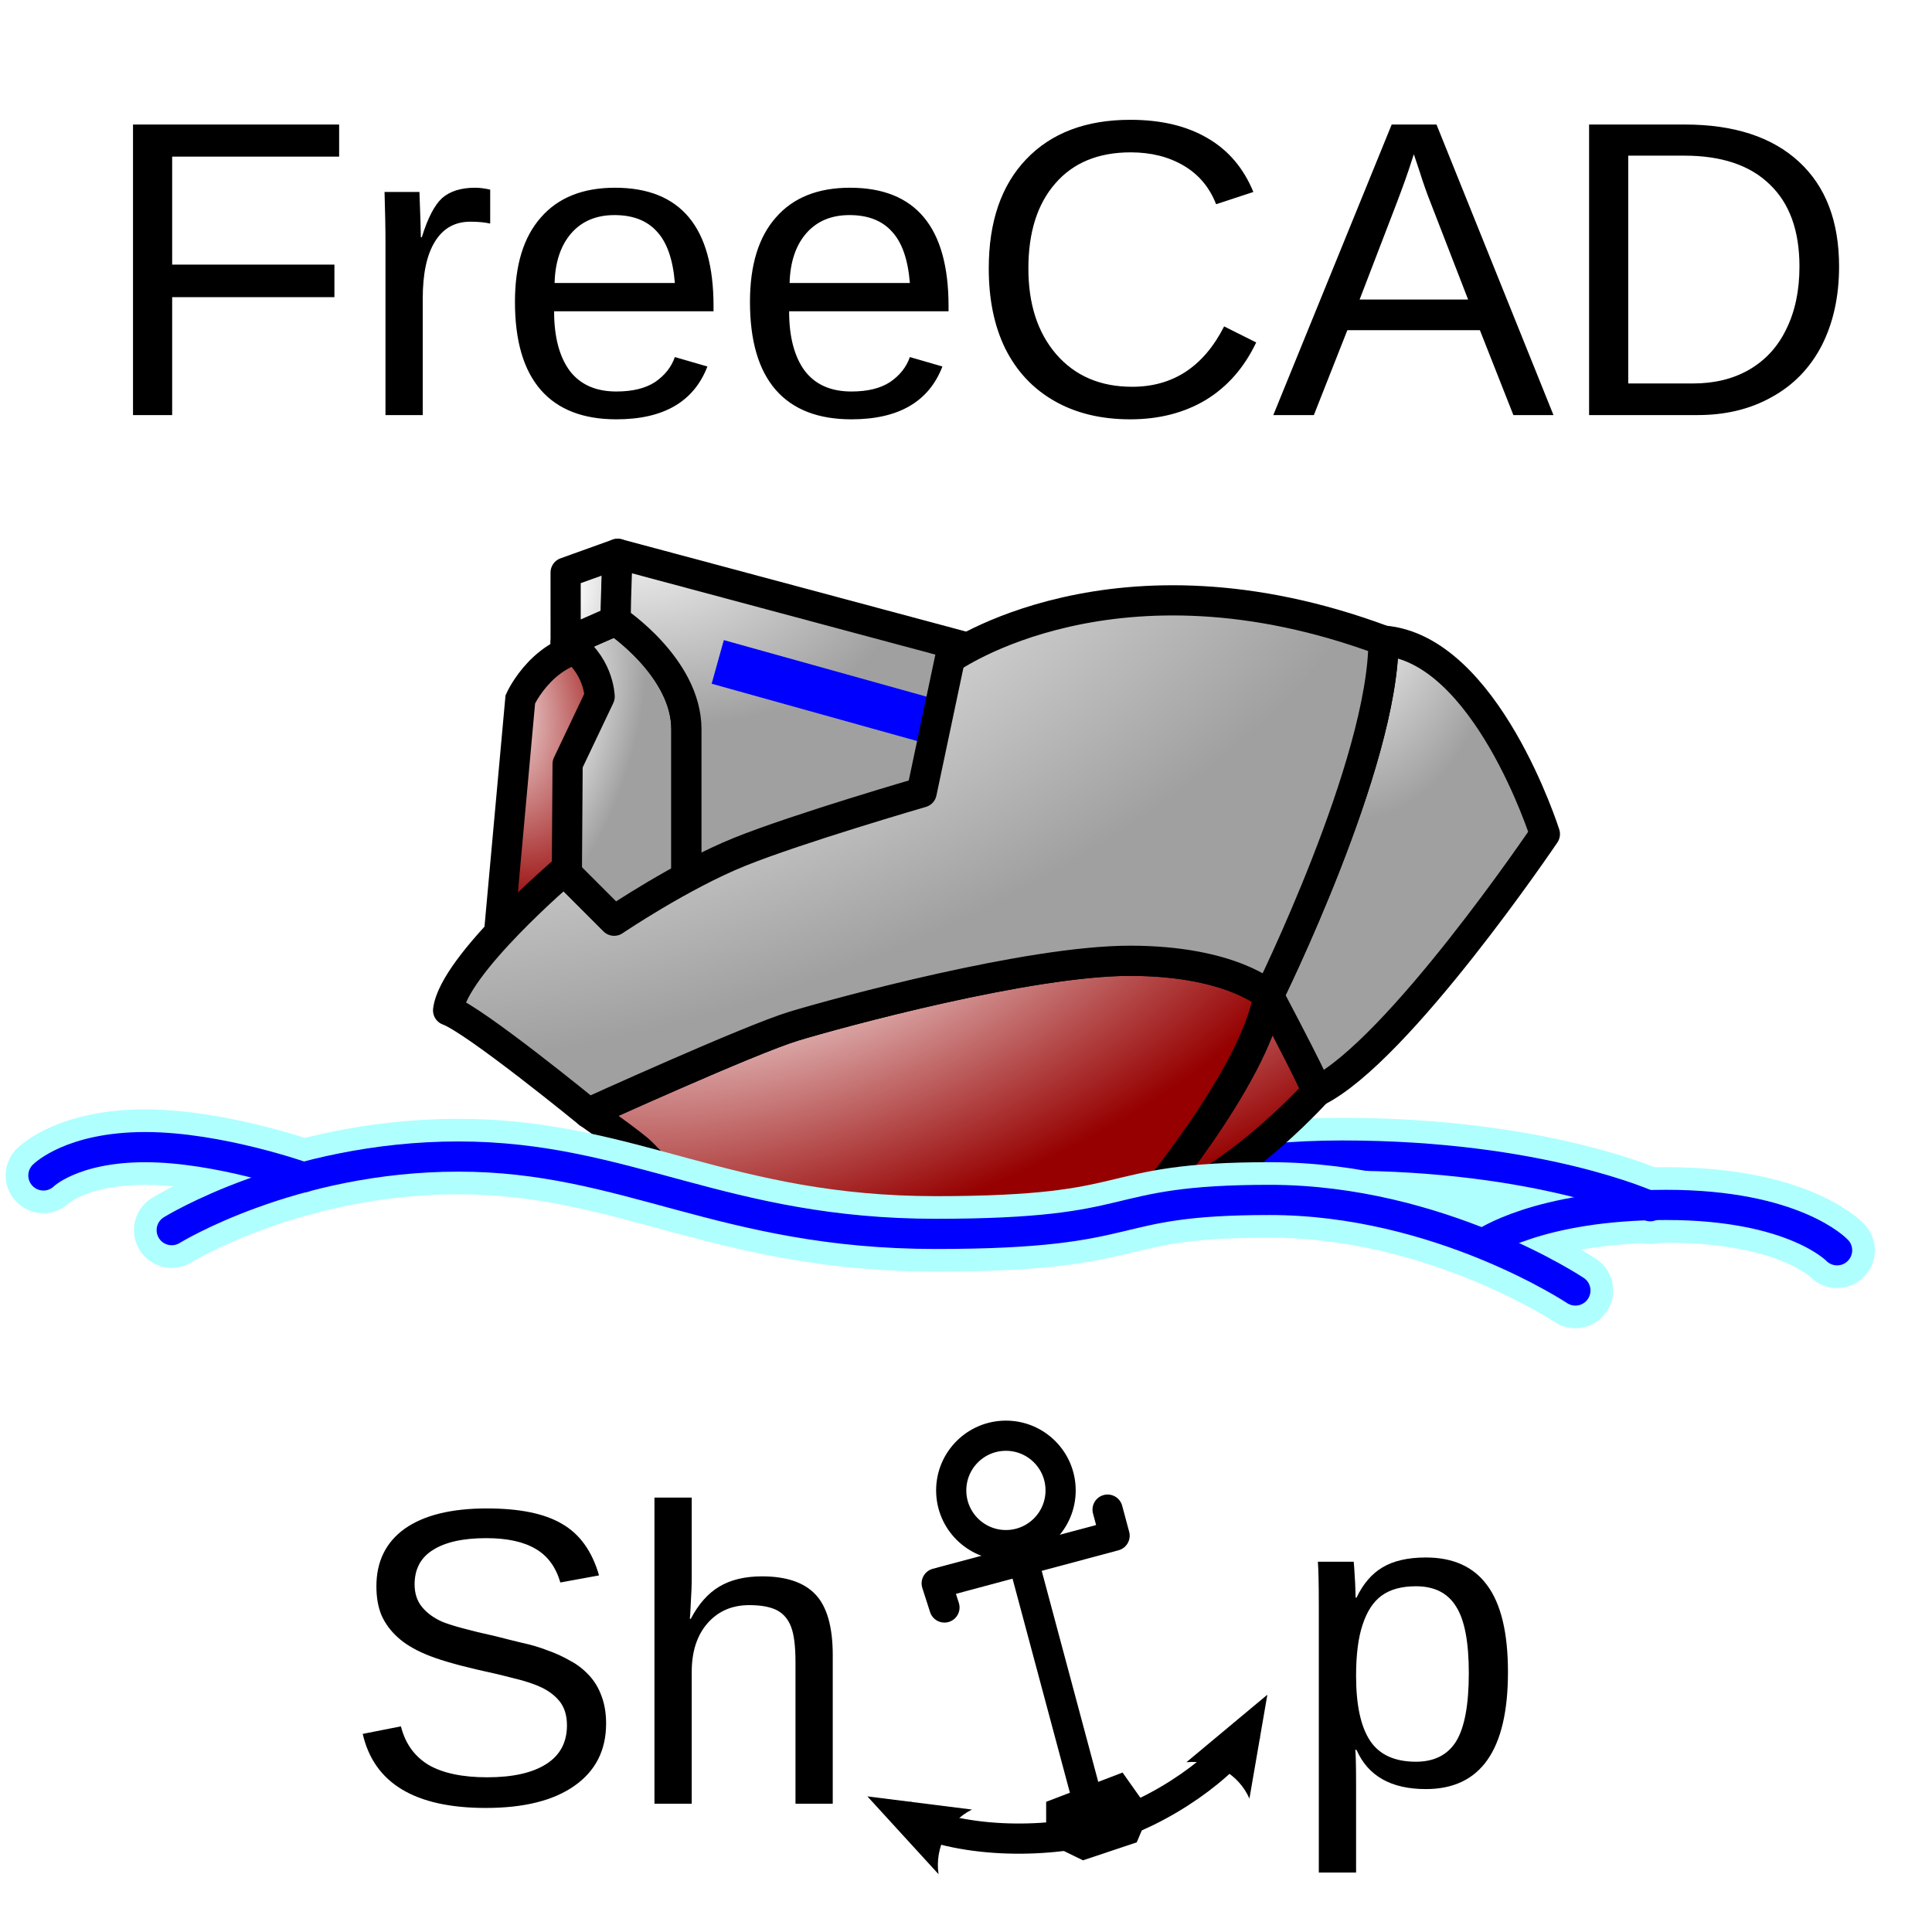
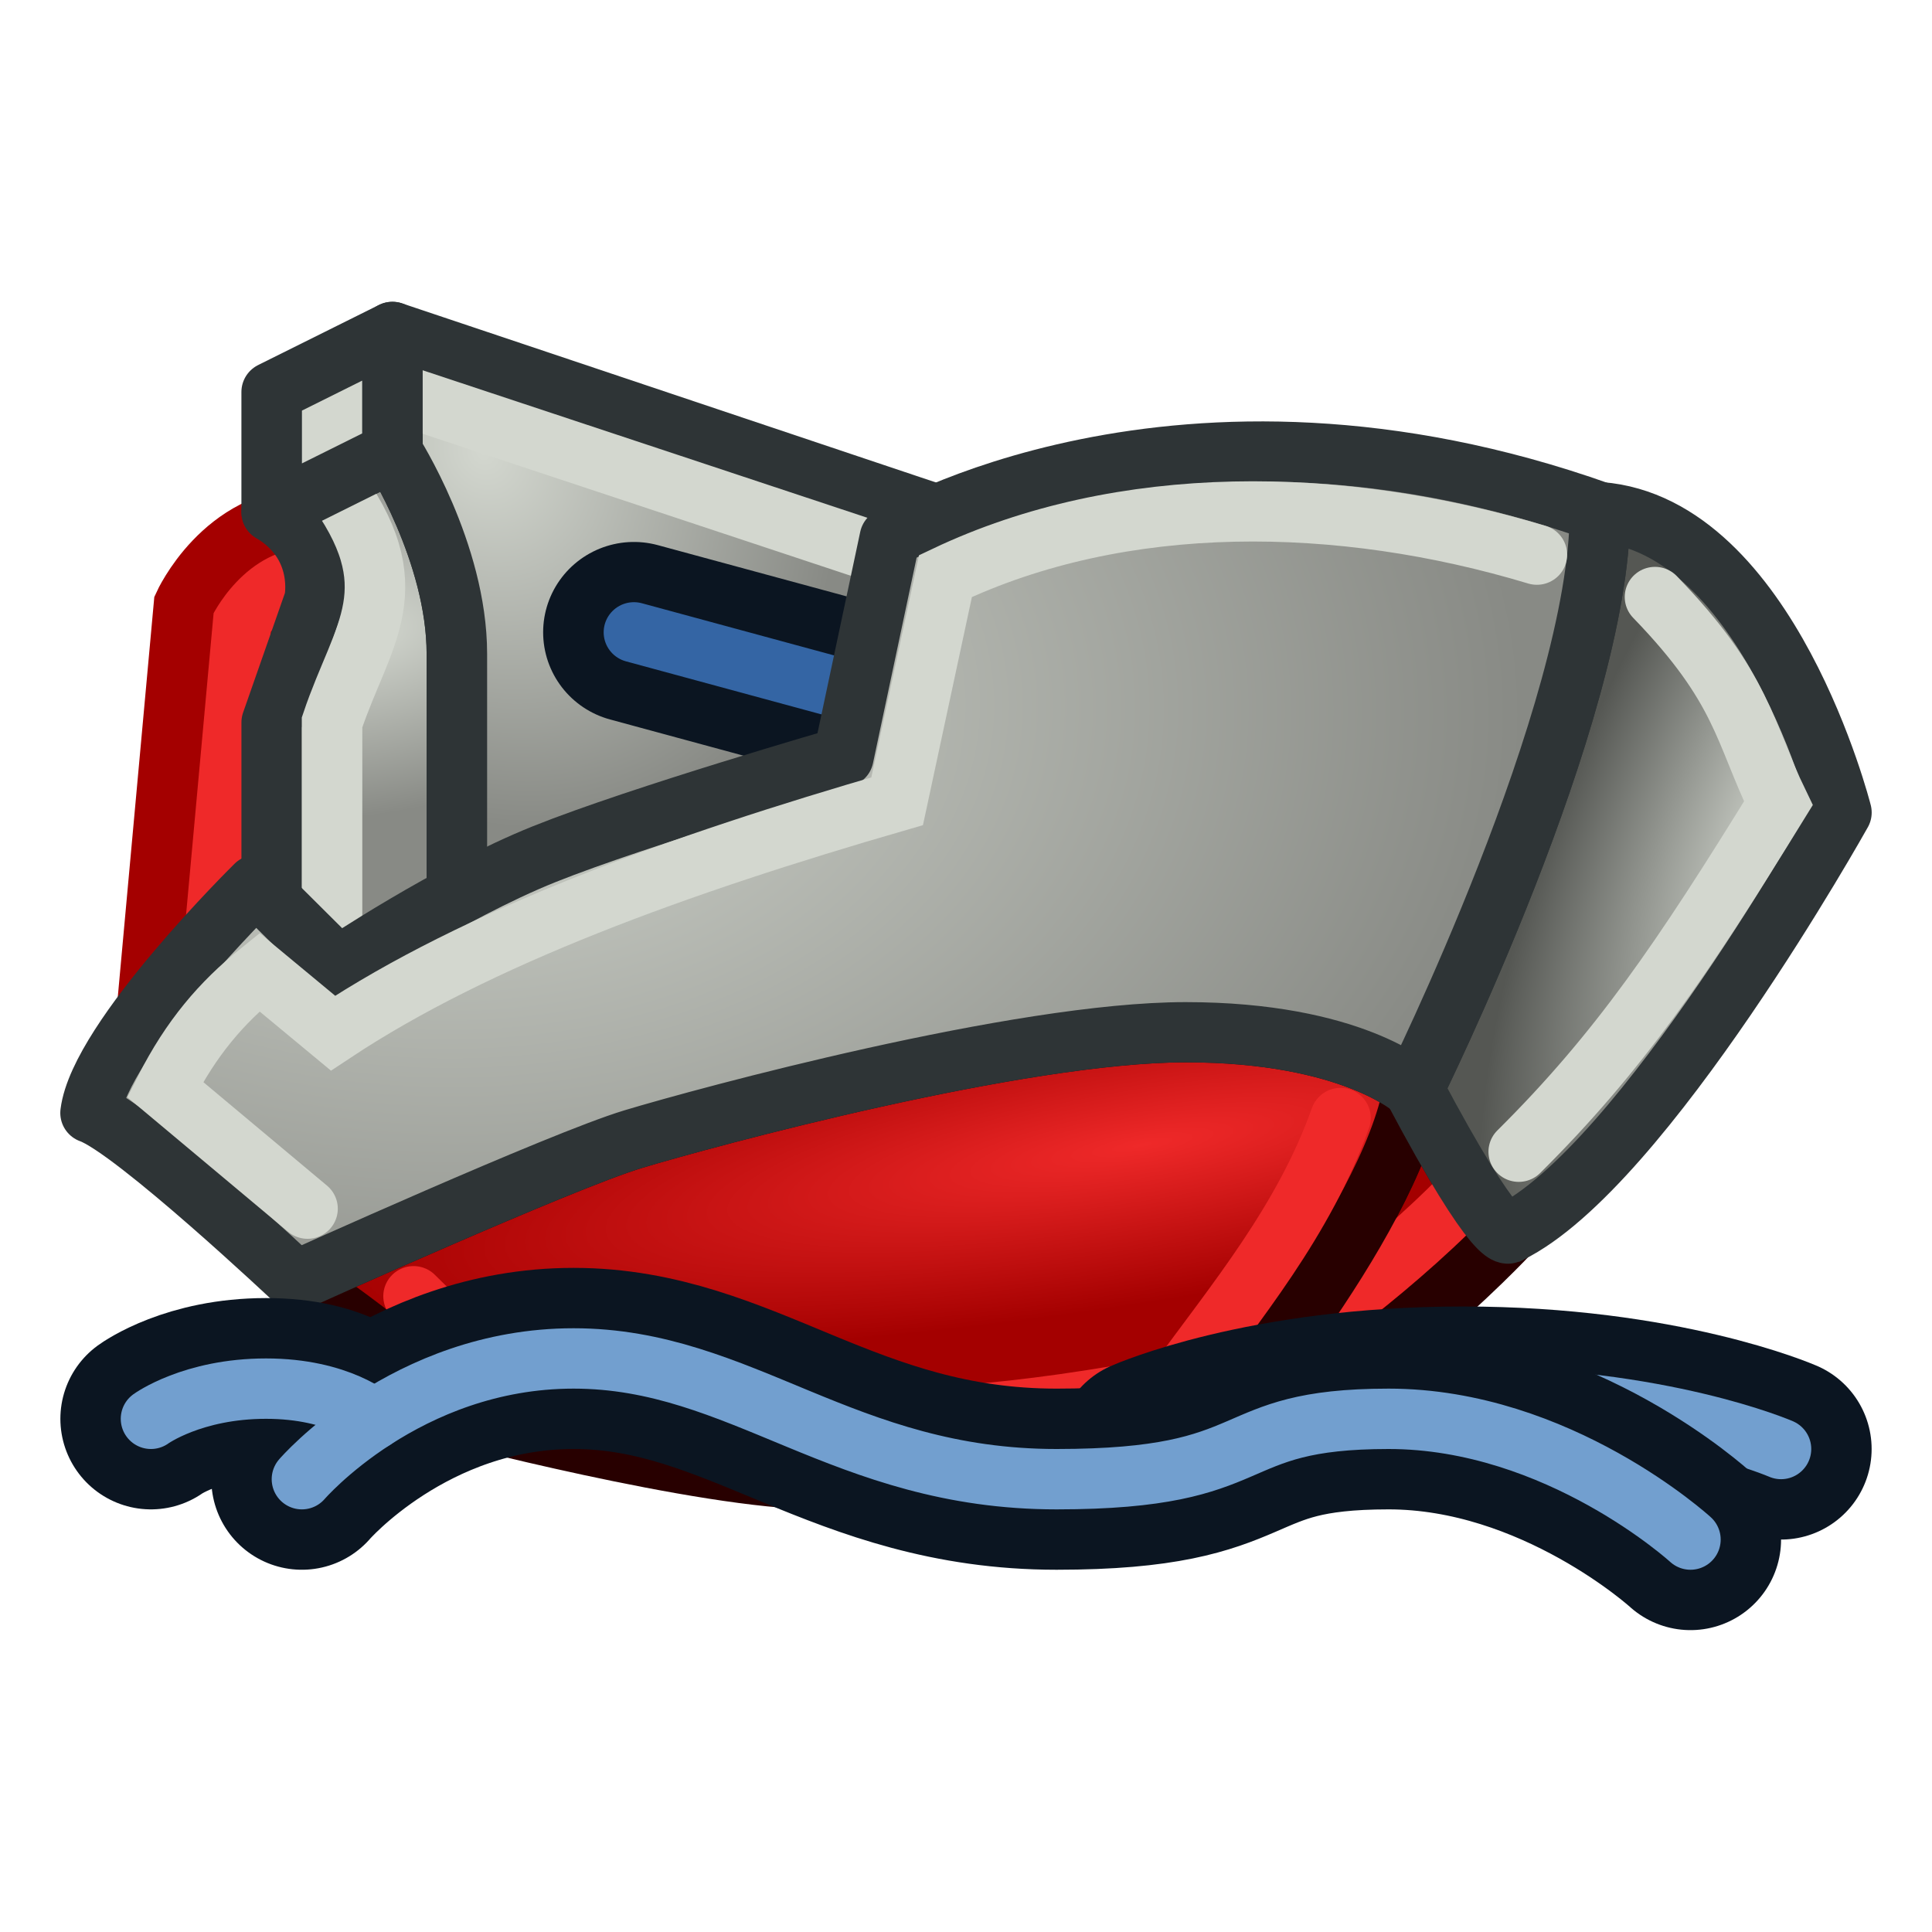
<svg xmlns="http://www.w3.org/2000/svg" xmlns:xlink="http://www.w3.org/1999/xlink" width="64px" height="64px" id="svg2985" version="1.1">
  <defs id="defs2987">
    <marker orient="auto" refY="0.0" refX="0.0" id="Arrow1Send" style="overflow:visible;">
      <path id="path4031" d="M 0.0,0.0 L 5.0,-5.0 L -12.5,0.0 L 5.0,5.0 L 0.0,0.0 z " style="fill-rule:evenodd;stroke:#000000;stroke-width:1.0pt;" transform="scale(0.2) rotate(180) translate(6,0)" />
    </marker>
    <marker orient="auto" refY="0.0" refX="0.0" id="Arrow2Send" style="overflow:visible;">
      <path id="path4049" style="fill-rule:evenodd;stroke-width:0.625;stroke-linejoin:round;" d="M 8.719,4.034 L -2.207,0.016 L 8.719,-4.002 C 6.973,-1.63 6.983,1.616 8.719,4.034 z " transform="scale(0.3) rotate(180) translate(-2.3,0)" />
    </marker>
    <marker orient="auto" refY="0.0" refX="0.0" id="Arrow2Sstart" style="overflow:visible">
      <path id="path4046" style="fill-rule:evenodd;stroke-width:0.625;stroke-linejoin:round" d="M 8.719,4.034 L -2.207,0.016 L 8.719,-4.002 C 6.973,-1.63 6.983,1.616 8.719,4.034 z " transform="scale(0.3) translate(-2.3,0)" />
    </marker>
    <marker orient="auto" refY="0.0" refX="0.0" id="Arrow2Mstart" style="overflow:visible">
      <path id="path4040" style="fill-rule:evenodd;stroke-width:0.625;stroke-linejoin:round" d="M 8.719,4.034 L -2.207,0.016 L 8.719,-4.002 C 6.973,-1.63 6.983,1.616 8.719,4.034 z " transform="scale(0.6) translate(0,0)" />
    </marker>
    <linearGradient id="linearGradient3900">
      <stop style="stop-color:#ffffff;stop-opacity:1;" offset="0" id="stop3902" />
      <stop style="stop-color:#a0a0a0;stop-opacity:1;" offset="1" id="stop3904" />
    </linearGradient>
    <linearGradient id="linearGradient3882">
      <stop style="stop-color:#ffffff;stop-opacity:1;" offset="0" id="stop3884" />
      <stop style="stop-color:#960000;stop-opacity:1;" offset="1" id="stop3886" />
    </linearGradient>
    <linearGradient id="linearGradient3860">
      <stop style="stop-color:#1e76e3;stop-opacity:1;" offset="0" id="stop3862" />
      <stop style="stop-color:#ffffff;stop-opacity:1;" offset="1" id="stop3864" />
    </linearGradient>
    <linearGradient xlink:href="#linearGradient3860-6" id="linearGradient3866-5" x1="31.125" y1="61.411" x2="30.114" y2="12.161" gradientUnits="userSpaceOnUse" />
    <linearGradient id="linearGradient3860-6">
      <stop style="stop-color:#5a9ff5;stop-opacity:1;" offset="0" id="stop3862-4" />
      <stop style="stop-color:#ffffff;stop-opacity:1;" offset="1" id="stop3864-4" />
    </linearGradient>
-     <radialGradient xlink:href="#linearGradient3882" id="radialGradient3890" cx="25.629" cy="38.445" fx="25.629" fy="38.445" r="11.77" gradientTransform="matrix(1.715961,-0.5951392,0.2922694,0.8426988,-28.84872,13.38741)" gradientUnits="userSpaceOnUse" />
-     <radialGradient xlink:href="#linearGradient3882" id="radialGradient3898" cx="31.803" cy="31.659" fx="31.803" fy="31.659" r="3.418" gradientTransform="matrix(4.734087,-1.179896,0.7314585,2.934825,-139.2891,-25.81716)" gradientUnits="userSpaceOnUse" />
-     <radialGradient xlink:href="#linearGradient3900" id="radialGradient3906" cx="20.212" cy="12.141" fx="20.212" fy="12.141" r="15.993" gradientTransform="matrix(1.69375,-0.5083302,0.2644766,0.8812327,-17.23268,18.82667)" gradientUnits="userSpaceOnUse" />
-     <radialGradient xlink:href="#linearGradient3900" id="radialGradient3914" cx="44.853" cy="22.64" fx="44.853" fy="22.64" r="5.074" gradientTransform="matrix(1,0,0,1.570512,0,-16.36741)" gradientUnits="userSpaceOnUse" />
-     <radialGradient xlink:href="#linearGradient3900" id="radialGradient3926" cx="18.051" cy="25.765" fx="18.051" fy="25.765" r="2.5" gradientTransform="matrix(1.187516,0.3000256,-0.661398,2.617846,13.65626,-48.87061)" gradientUnits="userSpaceOnUse" />
-     <radialGradient xlink:href="#linearGradient3900" id="radialGradient3930" gradientUnits="userSpaceOnUse" gradientTransform="matrix(1.187516,0.3000256,-0.661398,2.617846,13.65626,-48.87061)" cx="17.915" cy="24.185" fx="17.915" fy="24.185" r="2.5" />
-     <radialGradient xlink:href="#linearGradient3900" id="radialGradient3936" gradientUnits="userSpaceOnUse" gradientTransform="matrix(3.980826,0.9011177,-0.5961255,2.633476,-39.30629,-60.30421)" cx="18.421" cy="23.089" fx="18.421" fy="23.089" r="2.5" />
-     <radialGradient xlink:href="#linearGradient3882" id="radialGradient3946" cx="16.275" cy="23.719" fx="16.275" fy="23.719" r="3.682" gradientTransform="matrix(1.162297,-0.4241754,0.7124113,1.952101,-19.72707,-16.49821)" gradientUnits="userSpaceOnUse" />
+     <linearGradient id="linearGradient3981">
+       <stop id="stop3983" offset="0" style="stop-color:#d3d7cf;stop-opacity:1" />
+       <stop id="stop3985" offset="1" style="stop-color:#888a85;stop-opacity:1" />
+     </linearGradient>
+     <linearGradient id="linearGradient3975">
+       <stop id="stop3977" offset="0" style="stop-color:#d3d7cf;stop-opacity:1" />
+       <stop id="stop3979" offset="1" style="stop-color:#888a85;stop-opacity:1" />
+     </linearGradient>
+     <linearGradient id="linearGradient3851">
+       <stop id="stop3853" offset="0" style="stop-color:#ef2929;stop-opacity:1" />
+       <stop id="stop3855" offset="1" style="stop-color:#a40000;stop-opacity:1" />
+     </linearGradient>
+     <linearGradient id="linearGradient3924">
+       <stop id="stop3926" offset="0" style="stop-color:#d3d7cf;stop-opacity:1" />
+       <stop id="stop3928" offset="1" style="stop-color:#555753;stop-opacity:1" />
+     </linearGradient>
+     <linearGradient id="linearGradient3932">
+       <stop id="stop3934" offset="0" style="stop-color:#d3d7cf;stop-opacity:1" />
+       <stop id="stop3936" offset="1" style="stop-color:#888a85;stop-opacity:1" />
+     </linearGradient>
+     <radialGradient xlink:href="#linearGradient3981" id="radialGradient3145" gradientUnits="userSpaceOnUse" gradientTransform="matrix(0.2434982,1.460991,-2.663366,0.4438938,83.6033,-17.06587)" cx="20.197" cy="25.416" fx="20.197" fy="25.416" r="2.5" />
+     <radialGradient xlink:href="#linearGradient3975" id="radialGradient3147" gradientUnits="userSpaceOnUse" gradientTransform="matrix(1.704489,2.678482,-2.277974,1.44962,44.85021,-66.29292)" cx="19.3" cy="23.917" fx="19.3" fy="23.917" r="2.5" />
+     <radialGradient xlink:href="#linearGradient3851" id="radialGradient3149" gradientUnits="userSpaceOnUse" gradientTransform="matrix(-2.335886,0.381384,-0.07170625,-0.4391838,-2.735927,51.80958)" cx="19.609" cy="43.434" fx="19.609" fy="43.434" r="11.77" />
+     <radialGradient xlink:href="#linearGradient3924" id="radialGradient3151" gradientUnits="userSpaceOnUse" gradientTransform="matrix(1.537354,-3.512408,1.279007,0.5598118,-142.1554,187.5996)" cx="49.533" cy="27.881" fx="49.533" fy="27.881" r="5.074" />
+     <radialGradient xlink:href="#linearGradient3932" id="radialGradient3153" gradientUnits="userSpaceOnUse" gradientTransform="matrix(2.255016,0.07544973,-0.05054569,1.510693,-120.157,-4.659936)" cx="20.411" cy="18.774" fx="20.411" fy="18.774" r="15.993" />
+     <radialGradient xlink:href="#linearGradient3981-3" id="radialGradient3909" gradientUnits="userSpaceOnUse" gradientTransform="matrix(0.2434982,1.460991,-2.663366,0.4438938,83.6033,-17.06587)" cx="20.197" cy="25.416" fx="20.197" fy="25.416" r="2.5" />
+     <linearGradient id="linearGradient3981-3">
+       <stop id="stop3983-6" offset="0" style="stop-color:#d3d7cf;stop-opacity:1" />
+       <stop id="stop3985-7" offset="1" style="stop-color:#888a85;stop-opacity:1" />
+     </linearGradient>
+     <radialGradient xlink:href="#linearGradient3975-5" id="radialGradient3913" gradientUnits="userSpaceOnUse" gradientTransform="matrix(1.704489,2.678482,-2.277974,1.44962,44.85021,-66.29292)" cx="19.3" cy="23.917" fx="19.3" fy="23.917" r="2.5" />
+     <linearGradient id="linearGradient3975-5">
+       <stop id="stop3977-3" offset="0" style="stop-color:#d3d7cf;stop-opacity:1" />
+       <stop id="stop3979-5" offset="1" style="stop-color:#888a85;stop-opacity:1" />
+     </linearGradient>
+     <radialGradient xlink:href="#linearGradient3851-6" id="radialGradient3829" gradientUnits="userSpaceOnUse" gradientTransform="matrix(-2.335886,0.381384,-0.07170625,-0.4391838,85.34644,51.03267)" cx="19.609" cy="43.434" fx="19.609" fy="43.434" r="11.77" />
+     <linearGradient id="linearGradient3851-6">
+       <stop id="stop3853-2" offset="0" style="stop-color:#ef2929;stop-opacity:1" />
+       <stop id="stop3855-9" offset="1" style="stop-color:#a40000;stop-opacity:1" />
+     </linearGradient>
+     <radialGradient xlink:href="#linearGradient3924-1" id="radialGradient3823" gradientUnits="userSpaceOnUse" gradientTransform="matrix(1.537354,-3.512408,1.279007,0.5598118,-54.073,186.8227)" cx="49.533" cy="27.881" fx="49.533" fy="27.881" r="5.074" />
+     <linearGradient id="linearGradient3924-1">
+       <stop id="stop3926-2" offset="0" style="stop-color:#d3d7cf;stop-opacity:1" />
+       <stop id="stop3928-7" offset="1" style="stop-color:#555753;stop-opacity:1" />
+     </linearGradient>
+     <radialGradient xlink:href="#linearGradient3932-0" id="radialGradient3820" gradientUnits="userSpaceOnUse" gradientTransform="matrix(2.255016,0.07544973,-0.05054569,1.510693,-32.07466,-5.436848)" cx="20.411" cy="18.774" fx="20.411" fy="18.774" r="15.993" />
+     <linearGradient id="linearGradient3932-0">
+       <stop id="stop3934-9" offset="0" style="stop-color:#d3d7cf;stop-opacity:1" />
+       <stop id="stop3936-3" offset="1" style="stop-color:#888a85;stop-opacity:1" />
+     </linearGradient>
+     <radialGradient xlink:href="#linearGradient3981-3" id="radialGradient3172" gradientUnits="userSpaceOnUse" gradientTransform="matrix(0.2434982,1.460991,-2.663366,0.4438938,83.6033,-17.06587)" cx="20.197" cy="25.416" fx="20.197" fy="25.416" r="2.5" />
+     <radialGradient xlink:href="#linearGradient3975-5" id="radialGradient3174" gradientUnits="userSpaceOnUse" gradientTransform="matrix(1.704489,2.678482,-2.277974,1.44962,44.85021,-66.29292)" cx="19.3" cy="23.917" fx="19.3" fy="23.917" r="2.5" />
+     <radialGradient xlink:href="#linearGradient3851-6" id="radialGradient3176" gradientUnits="userSpaceOnUse" gradientTransform="matrix(-2.335886,0.381384,-0.07170625,-0.4391838,85.34644,51.03267)" cx="19.609" cy="43.434" fx="19.609" fy="43.434" r="11.77" />
+     <radialGradient xlink:href="#linearGradient3924-1" id="radialGradient3178" gradientUnits="userSpaceOnUse" gradientTransform="matrix(1.537354,-3.512408,1.279007,0.5598118,-54.073,186.8227)" cx="49.533" cy="27.881" fx="49.533" fy="27.881" r="5.074" />
+     <radialGradient xlink:href="#linearGradient3932-0" id="radialGradient3180" gradientUnits="userSpaceOnUse" gradientTransform="matrix(2.255016,0.07544973,-0.05054569,1.510693,-32.07466,-5.436848)" cx="20.411" cy="18.774" fx="20.411" fy="18.774" r="15.993" />
  </defs>
  <g id="layer1">
-     <text xml:space="preserve" style="font-size:40px;font-style:normal;font-variant:normal;font-weight:normal;font-stretch:normal;line-height:125%;letter-spacing:0px;word-spacing:0px;fill:#000000;fill-opacity:1;stroke:none;font-family:Arial;-inkscape-font-specification:Arial" x="3.25" y="13.75" id="text3992">
-       <tspan id="tspan3994" x="3.25" y="13.75" style="font-size:14px">FreeCAD</tspan>
-     </text>
-     <path style="fill:none;stroke:#afffff;stroke-width:2.5;stroke-linecap:round;stroke-linejoin:round;stroke-opacity:1;stroke-miterlimit:4;stroke-dasharray:none" d="m 49.144,41.196 c 0,0 1.812,-1.282 6.055,-1.282 4.243,0 5.657,1.503 5.657,1.503" id="path3856" />
-     <path style="fill:none;stroke:#afffff;stroke-width:2.5;stroke-linecap:round;stroke-linejoin:round;stroke-opacity:1;stroke-miterlimit:4;stroke-dasharray:none" d="m 1.438,38.938 c 0,0 0.938,-0.938 3.375,-0.938 2.438,0 5.25,1 5.25,1" id="path3860" />
-     <path style="fill:none;stroke:#afffff;stroke-width:2.5;stroke-linecap:round;stroke-linejoin:round;stroke-opacity:1;stroke-miterlimit:4;stroke-dasharray:none" d="m 54.668,39.958 c 0,0 -3.624,-1.679 -10.209,-1.679 -6.585,0 -10.607,2.475 -10.607,2.475" id="path3864" />
-     <path id="path3866" d="m 54.668,39.958 c 0,0 -3.624,-1.679 -10.209,-1.679 -6.585,0 -10.607,2.475 -10.607,2.475" style="fill:none;stroke:#0000ff;stroke-width:1;stroke-linecap:round;stroke-linejoin:round;stroke-opacity:1;stroke-miterlimit:4;stroke-dasharray:none" />
-     <g id="g3977">
-       <g id="g3968">
-         <g id="g3953">
-           <path id="path3938" d="m 16.529,30.943 0.707,-7.778 c 0,0 0.795,-1.768 2.563,-1.768 1.768,0 2.033,1.061 2.033,1.061 l 1.061,8.22 z" style="fill:url(#radialGradient3946);stroke:#000000;stroke-width:1px;stroke-linecap:butt;stroke-linejoin:miter;stroke-opacity:1;fill-opacity:1" />
-           <g id="g3948">
-             <path style="fill:url(#radialGradient3926);stroke:#000000;stroke-width:1px;stroke-linecap:round;stroke-linejoin:round;stroke-opacity:1;fill-opacity:1" d="m 18.738,21.286 1.657,-0.729 c 0,0 2.342,1.547 2.342,3.602 0,2.055 0,7.159 0,7.159 l -3.988,1.738 0.054,-7.748 1.061,-2.232 c 0,0 -0.022,-1.127 -1.127,-1.79 z" id="path3918" />
-             <path id="path3928" d="m 18.738,21.286 1.657,-0.729 0.066,-2.21 -1.724,0.619 z" style="fill:url(#radialGradient3930);fill-opacity:1;stroke:#000000;stroke-width:1px;stroke-linecap:round;stroke-linejoin:round;stroke-opacity:1" />
-             <path id="path3932" d="m 22.738,31.318 c 0,0 0,-5.104 0,-7.159 0,-2.055 -2.342,-3.602 -2.342,-3.602 0,-0.927 0.066,-2.21 0.066,-2.21 l 15.056,4.034 0,2.109 c 0,0 -1.93,-0.177 -1.93,1.503 0,1.679 0,7.513 0,7.513 z" style="fill:url(#radialGradient3936);fill-opacity:1;stroke:#000000;stroke-width:1px;stroke-linecap:round;stroke-linejoin:round;stroke-opacity:1" />
-           </g>
-         </g>
-         <path style="fill:none;stroke:#0000ff;stroke-width:1.5;stroke-linecap:butt;stroke-linejoin:miter;stroke-miterlimit:4;stroke-opacity:1;stroke-dasharray:none" d="M 23.776,21.927 32.152,24.263" id="path3966" />
+     <g id="g3153" transform="matrix(1,0,0,0.9950907,1.417632,-1.318576)">
+       <path style="fill:#a40000;fill-opacity:1;stroke:#ef2929;stroke-width:2.005;stroke-linecap:butt;stroke-linejoin:miter;stroke-opacity:1" d="M 5.42,34.756 6.582,21.977 c 0,0 1.484,-2.241 4.388,-2.241 2.904,0 3.163,1.08 3.163,1.08 l 1.743,13.505 z" id="path3938-5" />
+       <path style="fill:none;stroke:#a40000;stroke-width:2.005;stroke-linecap:butt;stroke-linejoin:miter;stroke-opacity:1" d="M 3.516,34.236 4.677,21.457 c 0,0 1.307,-2.904 4.211,-2.904 2.904,0 3.34,1.743 3.34,1.743 l 1.743,13.505 z" id="path3938" />
+       <g style="stroke:#2e3436;stroke-width:1.22" id="g3948" transform="matrix(1.642861,0,0,1.642861,-23.63867,-16.59899)">
+         <path id="path3918" d="m 19.004,21.288 2.435,-1.217 c 0,0 1.299,2.033 1.299,4.088 0,2.055 0,7.159 0,7.159 l -3.734,1.535 0,-7.304 0.861,-2.473 c 0,0 0.244,-1.125 -0.861,-1.788 z" style="fill:url(#radialGradient3172);fill-opacity:1;stroke:#2e3436;stroke-width:1.22;stroke-linecap:round;stroke-linejoin:round;stroke-opacity:1" />
+         <path style="fill:url(#radialGradient3174);fill-opacity:1;stroke:#2e3436;stroke-width:1.22;stroke-linecap:round;stroke-linejoin:round;stroke-opacity:1" d="m 22.738,31.318 c 0,0 0,-5.104 0,-7.159 0,-2.055 -1.299,-4.088 -1.299,-4.088 0,-0.927 0,-2.435 0,-2.435 l 14.079,4.746 0,2.109 c 0,0 -1.93,-0.177 -1.93,1.503 0,1.679 0,7.513 0,7.513 z" id="path3932" />
      </g>
-       <g id="g3960">
-         <path style="fill:url(#radialGradient3890);stroke:#000000;stroke-width:1px;stroke-linecap:round;stroke-linejoin:round;stroke-opacity:1;fill-opacity:1" d="m 42.029,32.976 c 0,0 -1.237,-1.149 -4.596,-1.149 -3.359,0 -9.679,1.724 -11.137,2.166 -1.458,0.442 -6.806,2.873 -6.806,2.873 0,0 1.458,1.016 1.768,1.326 0.309,0.309 1.282,1.326 1.282,1.326 0,0 5.171,1.37 7.513,1.37 2.342,0 7.734,-0.751 7.734,-0.751 0,0 3.757,-4.375 4.243,-7.159 z" id="path3870" />
-         <path id="path3874" d="m 37.786,40.135 c 0,0 3.757,-4.375 4.243,-7.159 1.724,3.27 1.591,3.182 1.591,3.182 0,0 -3.049,3.403 -5.834,3.977 z" style="fill:url(#radialGradient3898);stroke:#000000;stroke-width:1px;stroke-linecap:round;stroke-linejoin:round;stroke-opacity:1;fill-opacity:1" />
-         <path style="fill:url(#radialGradient3914);stroke:#000000;stroke-width:1px;stroke-linecap:round;stroke-linejoin:round;stroke-opacity:1;fill-opacity:1" d="m 45.829,21.22 c 0,4.066 -3.801,11.756 -3.801,11.756 1.724,3.27 1.591,3.182 1.591,3.182 2.696,-1.326 7.557,-8.529 7.557,-8.529 0,0 -1.945,-6.143 -5.347,-6.408" id="path3876" />
-         <path id="path3878" d="m 14.844,33.469 c 0.186,-1.506 3.844,-4.625 3.844,-4.625 L 20.344,30.5 c 0,0 2.219,-1.5 4.156,-2.281 C 26.438,27.438 30.531,26.25 30.531,26.25 l 0.938,-4.438 c 0,0 5.471,-3.904 14.361,-0.592 0,4.066 -3.801,11.756 -3.801,11.756 0,0 -1.237,-1.149 -4.596,-1.149 -3.359,0 -9.679,1.724 -11.137,2.166 -1.458,0.442 -6.806,2.873 -6.806,2.873 0,0 -3.771,-3.084 -4.646,-3.396" style="fill:url(#radialGradient3906);stroke:#000000;stroke-width:1px;stroke-linecap:round;stroke-linejoin:round;stroke-opacity:1;fill-opacity:1" />
-       </g>
+       <path id="path3939" d="m 29.582,20.374 -18,-6 -2,1 0,2 c 2.625,3.531 1,5 0,8 l 0,8" style="fill:none;stroke:#d3d7cf;stroke-width:2.005;stroke-linecap:round;stroke-linejoin:miter;stroke-opacity:1" />
+       <path style="fill:none;stroke:#0b1521;stroke-width:6.015;stroke-linecap:round;stroke-linejoin:miter;stroke-miterlimit:4;stroke-opacity:1;stroke-dasharray:none" d="m 19.582,22.374 22,6" id="path3966" />
+       <path style="fill:none;stroke:#3465a4;stroke-width:2.005;stroke-linecap:round;stroke-linejoin:miter;stroke-miterlimit:4;stroke-opacity:1;stroke-dasharray:none" d="m 19.582,22.374 22,6" id="path3966-3" />
+       <path id="path3874" d="m 38.439,49.337 c 0,0 6.171,-7.188 6.97,-11.762 2.832,5.373 3.174,4.799 3.174,4.799 0,0 -5.57,6.019 -10.144,6.963 z" style="fill:#a40000;fill-opacity:1;stroke:#280000;stroke-width:2.005;stroke-linecap:round;stroke-linejoin:round;stroke-opacity:1" />
+       <path id="path3857" d="m 48.582,39.453 c -2.652,3.147 -5.578,5.311 -8.516,7.438" style="fill:none;stroke:#ef2929;stroke-width:2.005;stroke-linecap:butt;stroke-linejoin:miter;stroke-opacity:1" />
+       <path style="fill:url(#radialGradient3176);fill-opacity:1;stroke:#280000;stroke-width:2.005;stroke-linecap:round;stroke-linejoin:round;stroke-opacity:1" d="m 45.409,37.575 c 0,0 -2.033,-1.888 -7.551,-1.888 -5.518,0 -15.9,2.832 -18.296,3.558 -2.396,0.726 -11.181,4.719 -11.181,4.719 0,0 2.396,1.67 2.904,2.178 0.508,0.508 2.106,2.178 2.106,2.178 0,0 8.495,2.251 12.343,2.251 3.848,0 12.706,-1.234 12.706,-1.234 0,0 6.171,-7.188 6.97,-11.762 z" id="path3870" />
+       <path style="fill:url(#radialGradient3178);fill-opacity:1;stroke:#2e3436;stroke-width:2.005;stroke-linecap:round;stroke-linejoin:round;stroke-opacity:1" d="m 51.582,18.374 c 0,6.68 -6.174,19.201 -6.174,19.201 2.832,5.373 3.174,4.799 3.174,4.799 4.429,-2.178 11,-14 11,-14 0,0 -2.409,-9.564 -8,-10" id="path3876" />
+       <path id="path3878" d="m 1.582,38.374 c 0.305,-2.474 5.48,-7.587 5.48,-7.587 l 2.721,2.721 c 0,0 3.645,-2.464 6.828,-3.748 3.183,-1.283 9.909,-3.234 9.909,-3.234 l 1.54,-7.29 c 0,0 9.522,-5.861 23.522,-0.861 0,6.68 -6.174,19.201 -6.174,19.201 0,0 -2.033,-1.888 -7.551,-1.888 -5.518,0 -15.9,2.832 -18.296,3.558 -2.396,0.726 -11.181,4.719 -11.181,4.719 0,0 -5.36,-5.077 -6.798,-5.59" style="fill:url(#radialGradient3180);fill-opacity:1;stroke:#2e3436;stroke-width:2.005;stroke-linecap:round;stroke-linejoin:round;stroke-opacity:1" />
+       <path id="path3849" d="m 42.988,38.543 c -1.218,3.437 -3.441,6.09 -5.468,8.894 -10.53,2.046 -15.549,1.04 -23.169,-0.912 l -2.069,-2.05" style="fill:none;stroke:#ef2929;stroke-width:2.005;stroke-linecap:round;stroke-linejoin:miter;stroke-opacity:1" />
+       <path id="path3922" d="M 48.892,39.667 C 52.216,36.352 54.302,33.269 57.494,28.065 56.346,25.686 56.327,24.228 53.406,21.198" style="fill:none;stroke:#d3d7cf;stroke-width:2.005;stroke-linecap:round;stroke-linejoin:miter;stroke-opacity:1" />
+       <path id="path3930" d="m 8.77,41.562 -4.719,-3.969 c 0.862,-1.713 1.876,-2.9 3.125,-3.906 l 2.438,2.031 C 14.407,32.523 21.021,30.117 28.301,27.999 l 1.601,-7.497 C 35.764,17.703 42.976,17.817 49.494,19.79" style="fill:none;stroke:#d3d7cf;stroke-width:2.005;stroke-linecap:round;stroke-linejoin:miter;stroke-opacity:1" />
+       <path style="fill:#d3d7cf;fill-opacity:1;stroke:#2e3436;stroke-width:2.005;stroke-linecap:round;stroke-linejoin:round;stroke-opacity:1" d="m 7.582,18.374 4,-2 0,-4 -4,2 z" id="path3928-2" />
    </g>
-     <path style="fill:none;stroke:#afffff;stroke-width:2.5;stroke-linecap:round;stroke-linejoin:round;stroke-opacity:1;stroke-miterlimit:4;stroke-dasharray:none" d="m 5.688,40.75 c 0,0 3.938,-2.438 9.5,-2.438 5.562,0 8.75,2.562 15.812,2.562 7.062,0 5.438,-1.125 11.062,-1.125 5.625,0 10.125,3 10.125,3" id="path3082" />
-     <path id="path3852" d="m 5.688,40.75 c 0,0 3.938,-2.438 9.5,-2.438 5.562,0 8.75,2.562 15.812,2.562 7.062,0 5.438,-1.125 11.062,-1.125 5.625,0 10.125,3 10.125,3" style="fill:none;stroke:#0000ff;stroke-width:1;stroke-linecap:round;stroke-linejoin:round;stroke-opacity:1;stroke-miterlimit:4;stroke-dasharray:none" />
-     <path id="path3858" d="m 49.144,41.196 c 0,0 1.812,-1.282 6.055,-1.282 4.243,0 5.657,1.503 5.657,1.503" style="fill:none;stroke:#0000ff;stroke-width:1;stroke-linecap:round;stroke-linejoin:round;stroke-opacity:1;stroke-miterlimit:4;stroke-dasharray:none" />
-     <path id="path3862" d="m 1.438,38.938 c 0,0 0.938,-0.938 3.375,-0.938 2.438,0 5.25,1 5.25,1" style="fill:none;stroke:#0000ff;stroke-width:1;stroke-linecap:round;stroke-linejoin:round;stroke-opacity:1;stroke-miterlimit:4;stroke-dasharray:none" />
-     <text xml:space="preserve" style="font-size:40px;font-style:normal;font-variant:normal;font-weight:normal;font-stretch:normal;line-height:125%;letter-spacing:0px;word-spacing:0px;fill:#000000;fill-opacity:1;stroke:none;font-family:Arial;-inkscape-font-specification:Arial" x="11.375" y="59.75" id="text3996">
-       <tspan id="tspan3998" x="11.375" y="59.75" style="font-size:14px">Sh</tspan>
-     </text>
-     <text xml:space="preserve" style="font-size:14px;font-style:normal;font-variant:normal;font-weight:normal;font-stretch:normal;line-height:125%;letter-spacing:0px;word-spacing:0px;fill:#000000;fill-opacity:1;stroke:none;font-family:Arial;-inkscape-font-specification:Arial" x="42.75" y="59.125" id="text4000">
-       <tspan id="tspan4002" x="42.75" y="59.125">p</tspan>
-     </text>
-     <g id="g5774" transform="translate(0.5303301,0)">
-       <path d="m 34.604,49.372 c 0,1.001 -0.811,1.812 -1.812,1.812 -1.001,0 -1.812,-0.811 -1.812,-1.812 0,-1.001 0.811,-1.812 1.812,-1.812 1.001,0 1.812,0.811 1.812,1.812 z" id="path4004" style="fill:none;stroke:#000000;stroke-width:1;stroke-linecap:round;stroke-linejoin:round;stroke-miterlimit:4;stroke-opacity:1;stroke-dasharray:none;stroke-dashoffset:0" />
-       <path id="path4006" d="M 30.756,53.25 30.499,52.451 36.392,50.872 36.16,50.008" style="fill:none;stroke:#000000;stroke-width:1px;stroke-linecap:round;stroke-linejoin:round;stroke-opacity:1" />
-       <path id="path4008" d="m 33.375,51.719 2.385,8.902" style="fill:none;stroke:#000000;stroke-width:1px;stroke-linecap:butt;stroke-linejoin:miter;stroke-opacity:1" />
-       <path id="path4010" d="m 29.406,60.125 c 1.812,0.938 4.632,0.963 6.594,0.438 1.962,-0.526 4.117,-2.099 4.781,-3.25" style="fill:none;stroke:#000000;stroke-width:1px;stroke-linecap:butt;stroke-linejoin:round;stroke-opacity:1;marker-start:url(#Arrow2Sstart);marker-end:url(#Arrow2Send)" />
-       <path id="path5772" d="m 34.125,61.031 0,-1.344 2.531,-0.969 L 37.562,60 37.125,61.031 35.344,61.625 z" style="fill:#000000;fill-opacity:1;stroke:none" />
+     <g id="g3155" transform="translate(104,-14)">
+       <path id="path3860" d="m -99,61 c 0,0 1.375,-1 3.812,-1 C -92.75,60 -92,61 -92,61" style="fill:none;stroke:#0b1521;stroke-width:6;stroke-linecap:round;stroke-linejoin:round;stroke-miterlimit:4;stroke-opacity:1;stroke-dasharray:none" />
+       <path id="path3864" d="m -45,62 c 0,0 -3.956,-1.721 -10.541,-1.721 C -62.126,60.279 -66,62 -66,62" style="fill:none;stroke:#0b1521;stroke-width:6;stroke-linecap:round;stroke-linejoin:round;stroke-miterlimit:4;stroke-opacity:1;stroke-dasharray:none" />
+       <path style="fill:none;stroke:#729fcf;stroke-width:2;stroke-linecap:round;stroke-linejoin:round;stroke-miterlimit:4;stroke-opacity:1;stroke-dasharray:none" d="m -45,62 c 0,0 -3.956,-1.721 -10.541,-1.721 C -62.126,60.279 -66,62 -66,62" id="path3866" />
+       <path id="path3082" d="m -94,63 c 0,0 3.438,-4 9,-4 5.562,0 8.938,4 16,4 7.062,0 5.375,-2 11,-2 5.625,0 10,4 10,4" style="fill:none;stroke:#0b1521;stroke-width:6;stroke-linecap:round;stroke-linejoin:round;stroke-miterlimit:4;stroke-opacity:1;stroke-dasharray:none" />
+       <path style="fill:none;stroke:#729fcf;stroke-width:2;stroke-linecap:round;stroke-linejoin:round;stroke-miterlimit:4;stroke-opacity:1;stroke-dasharray:none" d="m -94,63 c 0,0 3.438,-4 9,-4 5.562,0 8.938,4 16,4 7.062,0 5.375,-2 11,-2 5.625,0 10,4 10,4" id="path3852" />
+       <path style="fill:none;stroke:#729fcf;stroke-width:2;stroke-linecap:round;stroke-linejoin:round;stroke-miterlimit:4;stroke-opacity:1;stroke-dasharray:none" d="m -99,61 c 0,0 1.375,-1 3.812,-1 2.438,0 3.569,1.021 3.569,1.021" id="path3862" />
    </g>
  </g>
</svg>
